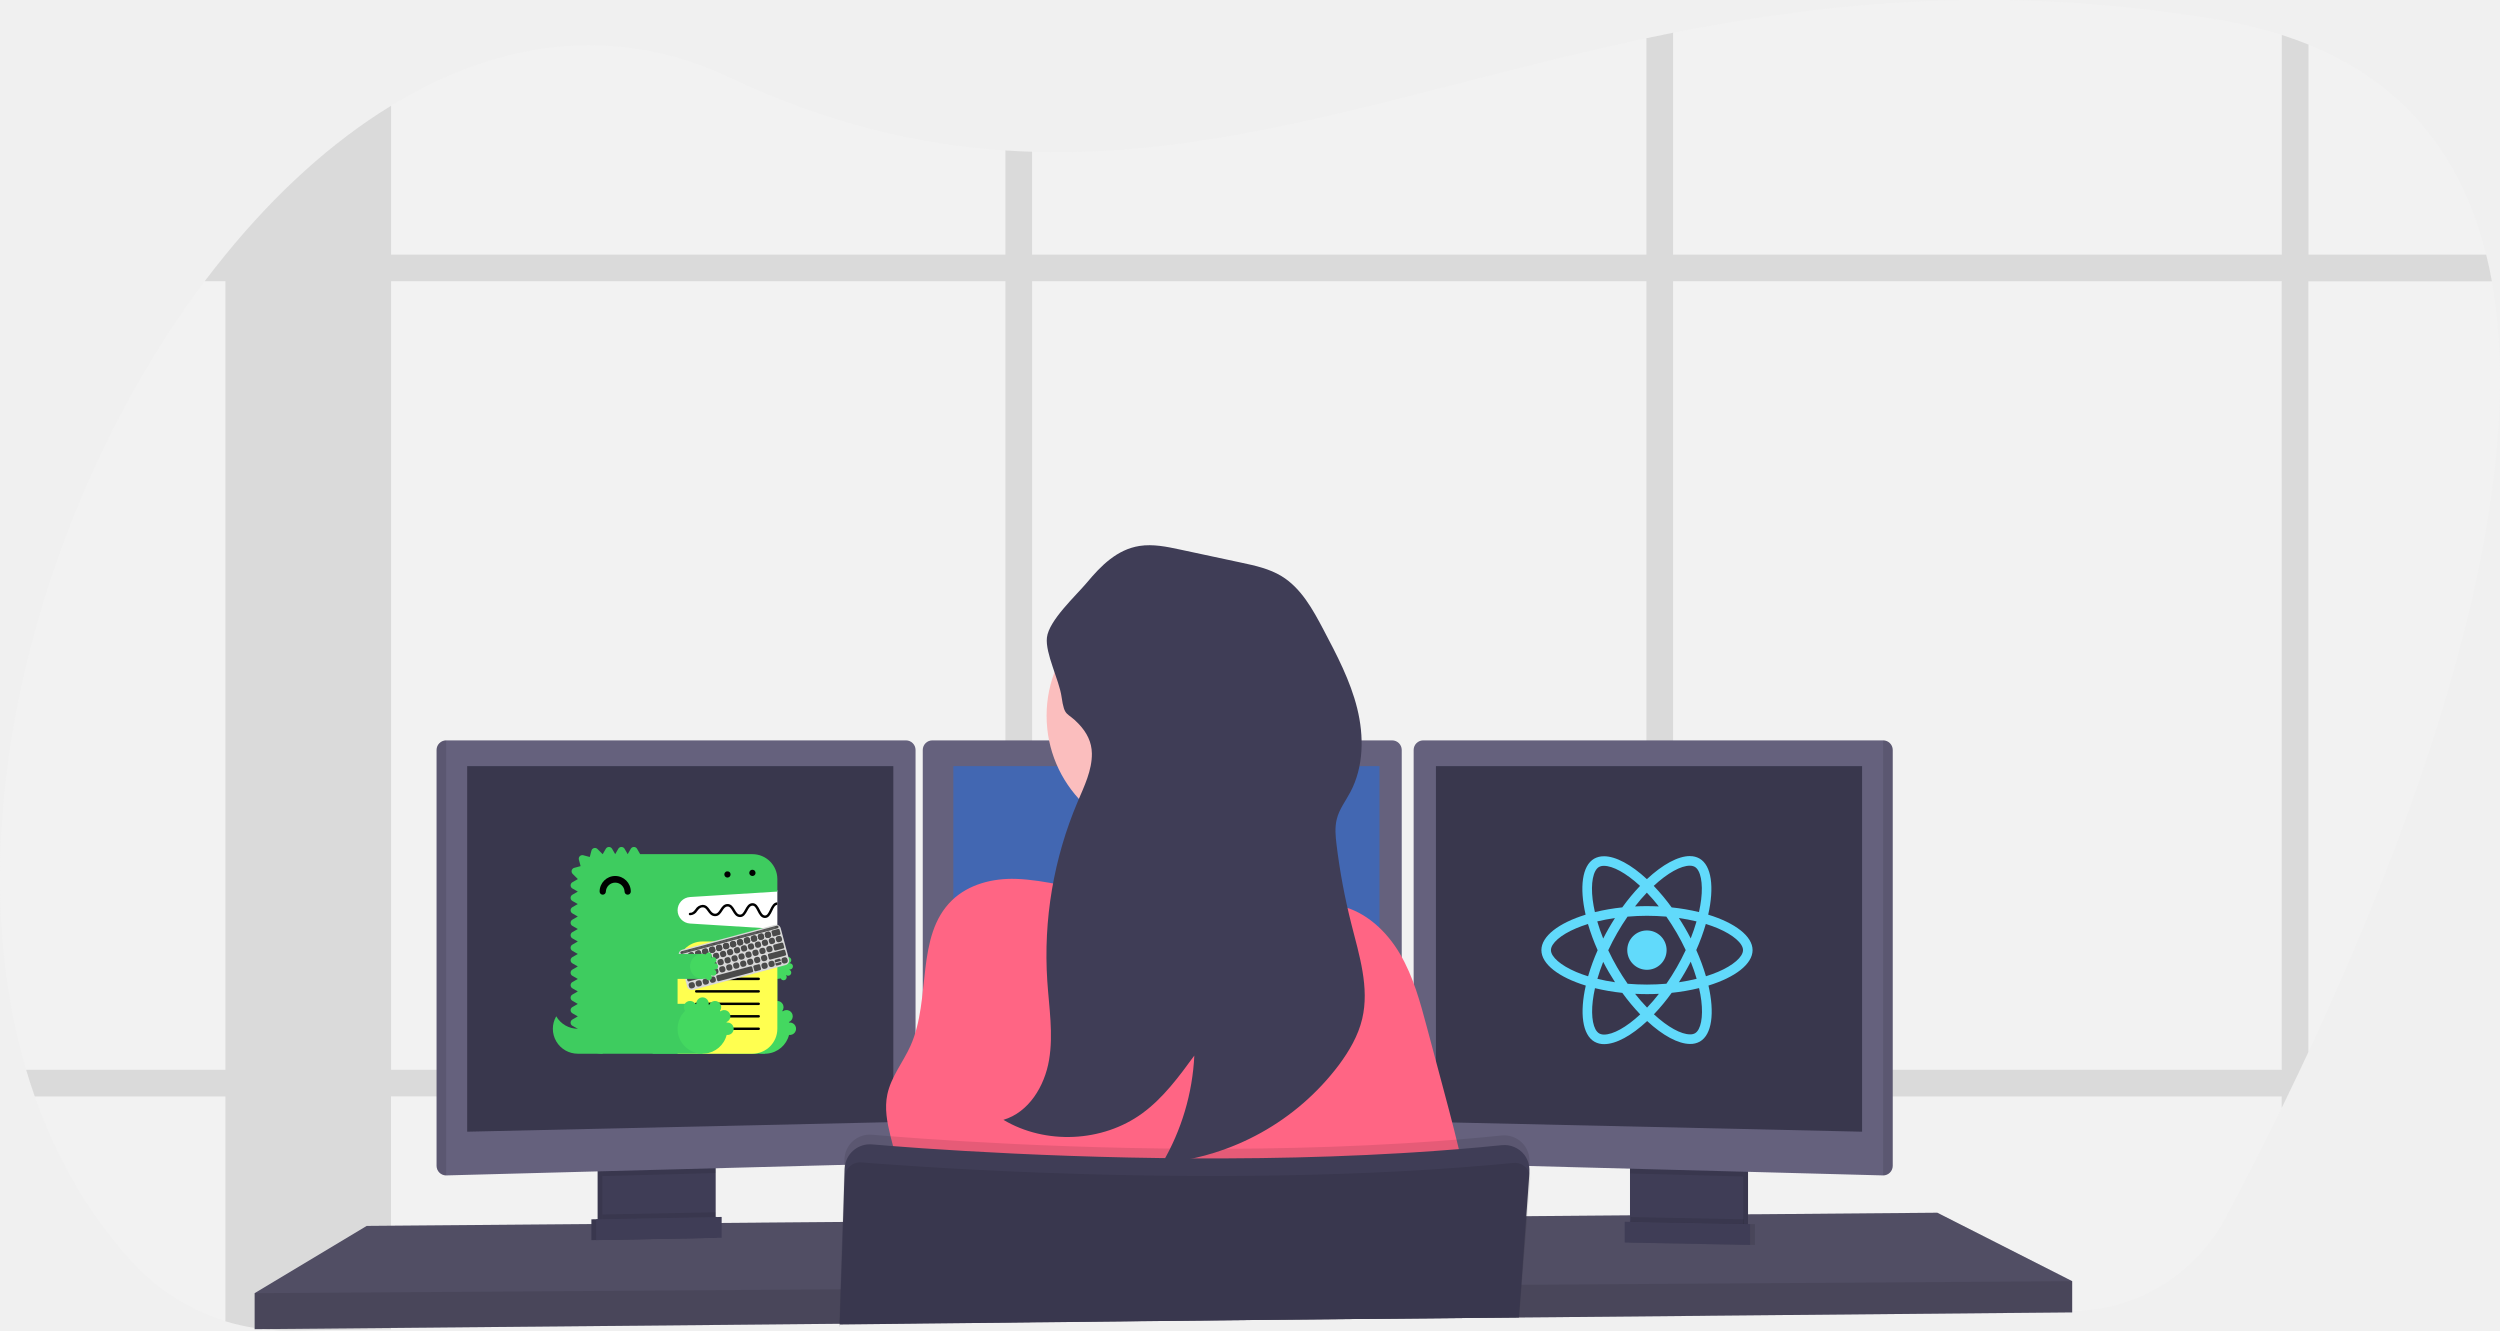
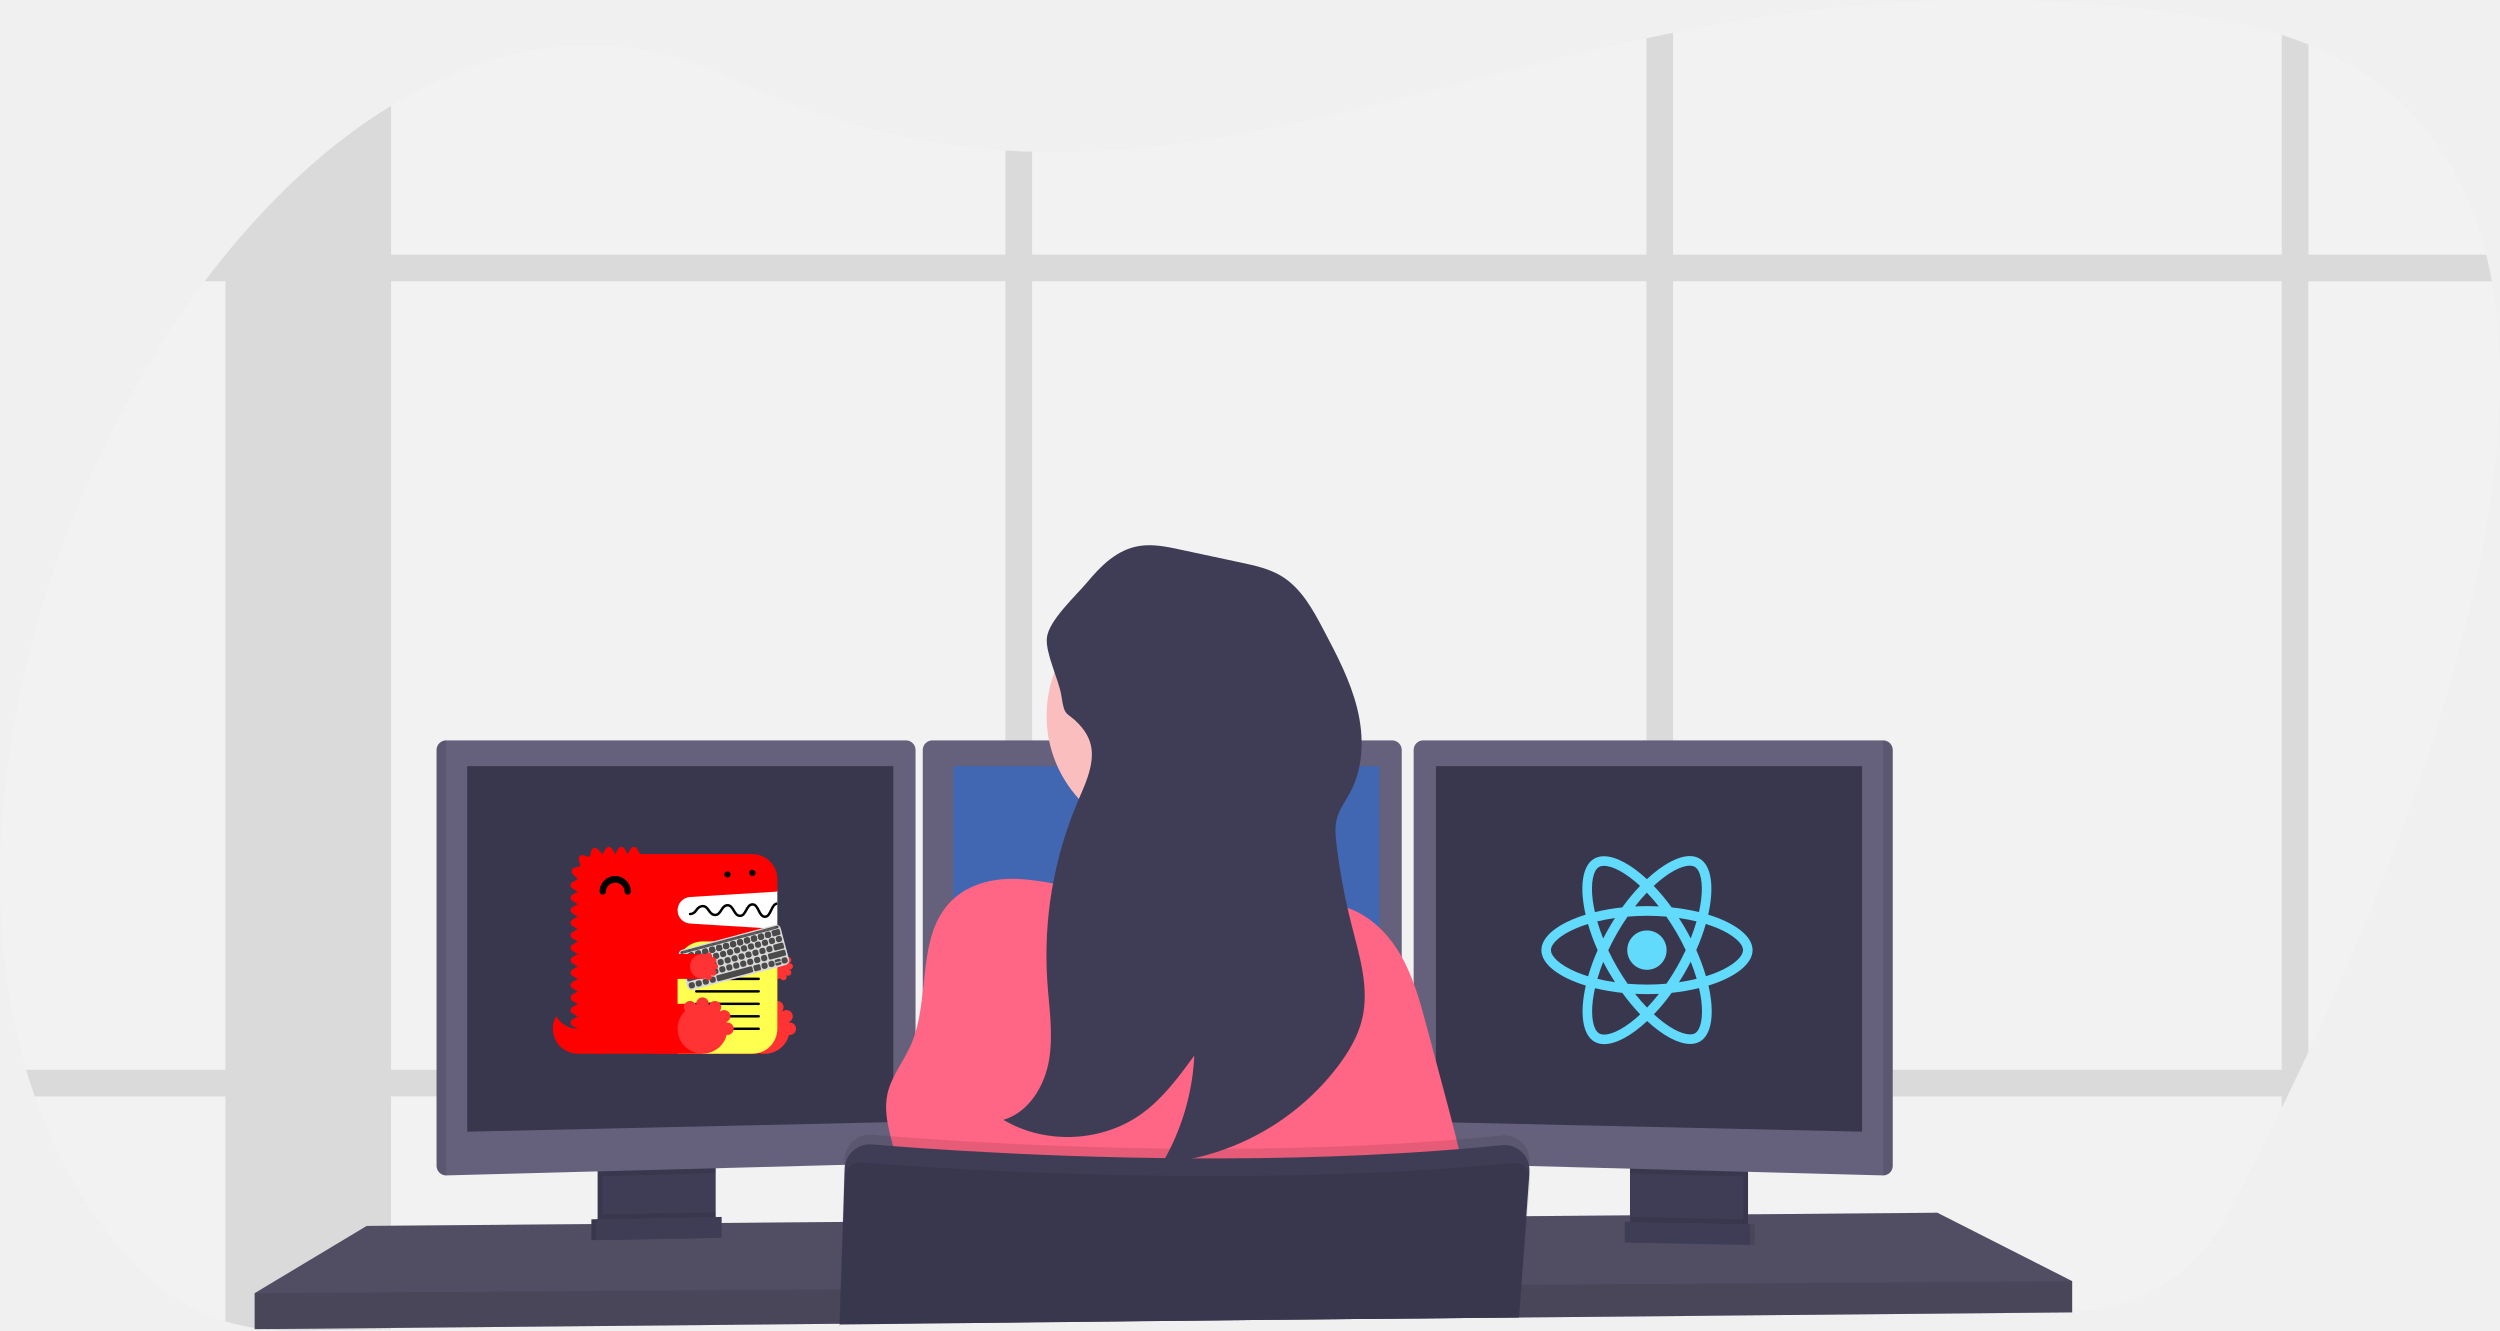
<svg xmlns="http://www.w3.org/2000/svg" width="1041.277" height="554.141" viewBox="0 0 1041.277 554.141">
  <g id="Group_24" data-name="Group 24" transform="translate(-440 -263)">
    <g id="Group_23" data-name="Group 23" transform="translate(439.989 262.965)">
      <path id="Path_299" data-name="Path 299" d="M1040.82,611.12q-1.74,3.75-3.47,7.4-2.7,5.67-5.33,11.12c-.78,1.61-1.56,3.19-2.32,4.77-8.6,17.57-16.63,33.11-23.45,45.89A73.21,73.21,0,0,1,942.44,719l-151.65,1.65h-1.6l-13,.14-11.12.12-34.1.37h-1.38l-17.36.19h-.53l-107,1.16-95.51,1-11.11.12-69,.75H429l-44.75.48h-.48l-141.5,1.53-42.33.46a87.991,87.991,0,0,1-10.79-.54h0c-1.22-.14-2.44-.3-3.65-.49a87.38,87.38,0,0,1-51.29-27.54C116,678.37,102.75,655,93.85,629.64q-1.93-5.49-3.6-11.12C59.44,514.37,97,380,164.6,290.08q4.25-5.64,8.64-11l.07-.08c20.79-25.52,44.1-46.84,68.93-62,44-26.91,92.75-34.49,140.7-11.9,40.57,19.12,78.45,28.11,115.17,30.55,3.71.24,7.42.42,11.11.53,84.23,2.65,163.17-27.7,255.87-47.29,3.69-.78,7.39-1.55,11.12-2.28,66.13-13.16,139.49-20.1,226.73-5.51a189.089,189.089,0,0,1,26.76,6.4q5.77,1.86,11.12,4c41.64,16.94,64.35,48.24,74,87.46q1.37,5.46,2.37,11.11C1134.3,384.41,1084.19,518.23,1040.82,611.12Z" transform="translate(-79.34 -172.91)" fill="#f2f2f2" />
      <path id="Path_300" data-name="Path 300" d="M576.36,618.52a95.21,95.21,0,0,1-1.87,11.12h93.7V618.52Zm-78.25,62.81,11.11-.09V653.77c-3.81-.17-7.52-.34-11.11-.52ZM265.19,618.52v11.12h198.5V618.52ZM1114.87,279h-74V191.51q-5.35-2.17-11.12-4V279H776.21V186.58c-3.73.73-7.43,1.5-11.12,2.28V279H509.22V236.15c-3.69-.11-7.4-.29-11.11-.53V279H242.24V217c-24.83,15.16-48.14,36.48-68.93,62h-.07v.08q-4.4,5.4-8.64,11h8.64V618.52h-83q1.66,5.63,3.6,11.12h79.39v93.62a87,87,0,0,0,12.2,2.79c1.21.19,2.43.35,3.65.49h0a87.991,87.991,0,0,0,10.79.54l42.33-.46v-97H498.11v94.21l11.11-.12V629.64H765.09V721l11.12-.12V629.64H1029.7v4.77c.76-1.58,1.54-3.16,2.32-4.77q2.63-5.45,5.33-11.12,1.73-3.64,3.47-7.4v-321h76.42Q1116.23,284.43,1114.87,279ZM242.24,618.52V290.08H498.11V618.52Zm267,0V290.08H765.09V618.52Zm520.48,0H776.21V290.08H1029.7Z" transform="translate(-79.34 -172.91)" opacity="0.1" />
      <path id="Path_301" data-name="Path 301" d="M863.09,533.65v13l-151.92,1.4-1.62.03-57.74.53-1.38.02-17.55.15h-.52l-106.98.99L349.77,551.4h-.15l-44.65.42-.48.01-198.4,1.82v-15l46.65-28,93.6-.78,2-.01.66-.01,2-.03,44.94-.37,2.01-.01.64-.01,2-.01L315,509.3l.38-.01,35.55-.3h.29l277.4-2.34,6.79-.05h.68l5.18-.05,37.65-.31,2-.03,1.85-.02h.96l11.71-.09,2.32-.03,3.11-.02,9.75-.09,15.47-.13,2-.02,3.48-.02h.65l74.71-.64Z" fill="#65617d" />
      <path id="Path_302" data-name="Path 302" d="M863.09,533.65v13l-151.92,1.4-1.62.03-57.74.53-1.38.02-17.55.15h-.52l-106.98.99L349.77,551.4h-.15l-44.65.42-.48.01-198.4,1.82v-15l46.65-28,93.6-.78,2-.01.66-.01,2-.03,44.94-.37,2.01-.01.64-.01,2-.01L315,509.3l.38-.01,35.55-.3h.29l277.4-2.34,6.79-.05h.68l5.18-.05,37.65-.31,2-.03,1.85-.02h.96l11.71-.09,2.32-.03,3.11-.02,9.75-.09,15.47-.13,2-.02,3.48-.02h.65l74.71-.64Z" opacity="0.2" />
      <path id="Path_303" data-name="Path 303" d="M375.44,656.57v24.49a6.13,6.13,0,0,1-3.5,5.54,6,6,0,0,1-2.5.6l-34.9.74a6,6,0,0,1-2.7-.57,6.12,6.12,0,0,1-3.57-5.57V656.57Z" transform="translate(-79.34 -172.91)" fill="#3f3d56" />
      <path id="Path_304" data-name="Path 304" d="M375.44,656.57v24.49a6.13,6.13,0,0,1-3.5,5.54,6,6,0,0,1-2.5.6l-34.9.74a6,6,0,0,1-2.7-.57,6.12,6.12,0,0,1-3.57-5.57V656.57Z" transform="translate(-79.34 -172.91)" opacity="0.1" />
      <path id="Path_305" data-name="Path 305" d="M377.44,656.57v24.49a6.13,6.13,0,0,1-3.5,5.54,6,6,0,0,1-2.5.6l-34.9.74a6,6,0,0,1-2.7-.57,6.12,6.12,0,0,1-3.57-5.57V656.57Z" transform="translate(-79.34 -172.91)" fill="#3f3d56" />
      <rect id="Rectangle_137" data-name="Rectangle 137" width="47.17" height="31.5" transform="translate(680.92 483.65)" fill="#3f3d56" />
      <rect id="Rectangle_138" data-name="Rectangle 138" width="47.17" height="31.5" transform="translate(680.92 483.65)" opacity="0.1" />
      <rect id="Rectangle_139" data-name="Rectangle 139" width="47.17" height="31.5" transform="translate(678.92 483.65)" fill="#3f3d56" />
      <path id="Path_306" data-name="Path 306" d="M298.09,483.65v4.97l-47.17,1.26v-6.23Z" opacity="0.1" />
      <path id="Path_307" data-name="Path 307" d="M460.69,485.27v168.2a4,4,0,0,1-3.85,3.95l-191.65,5.1h-.05a4,4,0,0,1-3.95-3.95V485.27a4,4,0,0,1,3.95-3.95h191.6a4,4,0,0,1,3.95,3.95Z" transform="translate(-79.34 -172.91)" fill="#65617d" />
      <path id="Path_308" data-name="Path 308" d="M265.19,481.32v181.2h-.05a4,4,0,0,1-3.95-3.95V485.27a4,4,0,0,1,3.95-3.95Z" transform="translate(-79.34 -172.91)" opacity="0.1" />
      <path id="Path_309" data-name="Path 309" d="M194.59,319.15h177.5V467.4l-177.5,4Z" fill="#39374d" />
      <path id="Path_310" data-name="Path 310" d="M726.09,483.65v6.41l-47.17-1.26v-5.15Z" opacity="0.1" />
      <path id="Path_311" data-name="Path 311" d="M867.69,485.27v173.3a4,4,0,0,1-4,3.95h0L672,657.42a4,4,0,0,1-3.85-3.95V485.27a4,4,0,0,1,3.95-3.95H863.7a4,4,0,0,1,3.99,3.95Z" transform="translate(-79.34 -172.91)" fill="#65617d" />
      <path id="Path_312" data-name="Path 312" d="M867.69,485.27v173.3a4,4,0,0,1-4,3.95h0V481.32h0a4,4,0,0,1,4,3.95Z" transform="translate(-79.34 -172.91)" opacity="0.1" />
      <path id="Path_313" data-name="Path 313" d="M775.59,319.15H598.09V467.4l177.5,4Z" fill="#39374d" />
      <path id="Path_314" data-name="Path 314" d="M663.19,485.27v168.2a4,4,0,0,1-3.85,3.95l-191.65,5.1h0a4,4,0,0,1-4-3.95V485.27a4,4,0,0,1,3.95-3.95h191.6A4,4,0,0,1,663.19,485.27Z" transform="translate(-79.34 -172.91)" fill="#65617d" />
      <path id="Path_315" data-name="Path 315" d="M397.09,319.15h177.5V467.4l-177.5,4Z" fill="#4267b2" />
      <path id="Path_316" data-name="Path 316" d="M863.09,533.65v13l-151.92,1.4-1.62.03-57.74.53-1.38.02-17.55.15h-.52l-106.98.99L349.77,551.4h-.15l-44.65.42-.48.01-198.4,1.82v-15l202.51-1.33h.48l40.99-.28h.19l283.08-1.87h.29l.17-.01h.47l4.79-.03h1.46l74.49-.5,4.4-.02.98-.01Z" opacity="0.1" />
      <circle id="Ellipse_111" data-name="Ellipse 111" cx="51.33" cy="51.33" r="51.33" transform="translate(435.93 246.82)" fill="#fbbebe" />
      <path id="Path_317" data-name="Path 317" d="M617.94,550.07s-99.5,12-90,0c3.44-4.34,4.39-17.2,4.2-31.85-.06-4.45-.22-9.06-.45-13.65-1.1-22-3.75-43.5-3.75-43.5s87-41,77-8.5c-4,13.13-2.69,31.57.35,48.88.89,5.05,1.92,10,3,14.7a344.66,344.66,0,0,0,9.65,33.92Z" transform="translate(-79.34 -172.91)" fill="#fbbebe" />
      <path id="Path_318" data-name="Path 318" d="M585.47,546c11.51-2.13,23.7-6,34.53-1.54,2.85,1.17,5.47,2.88,8.39,3.86s6.12,1.22,9.16,1.91c10.68,2.42,19.34,10.55,24.9,20s8.44,20.14,11.26,30.72l6.9,25.83c6,22.45,12,45.09,13.39,68.3a2437.506,2437.506,0,0,1-250.84,1.43c5.44-10.34,11-21.31,10.54-33s-7.19-23.22-4.76-34.74c1.55-7.34,6.57-13.39,9.64-20.22,8.75-19.52,1.94-45.79,17.32-60.65,6.92-6.68,17-9.21,26.63-8.89,12.28.41,24.85,4.24,37,6.11C555.09,547.48,569.79,548.88,585.47,546Z" transform="translate(-79.34 -172.91)" fill="#ff6584" />
      <path id="Path_319" data-name="Path 319" d="M716.37,657.17l-.1,1.43v.1l-.17,2.3-1.33,18.51-1.61,22.3-.46,6.28-1,13.44v.17l-107,1-175.59,1.9v.84h-.14v-1.12l.45-14.36.86-28.06.74-23.79.07-2.37a10.53,10.53,0,0,1,11.42-10.17c4.72.4,10.85.89,18.18,1.41l3,.22c42.33,2.94,120.56,6.74,199.5,2,1.66-.09,3.33-.19,5-.31,12.24-.77,24.47-1.76,36.58-3a10.53,10.53,0,0,1,11.6,11.23Z" transform="translate(-79.34 -172.91)" opacity="0.1" />
      <path id="Path_320" data-name="Path 320" d="M429.08,725.44v-.84l175.62-1.91,107-1h.3v-.17l1-13.44.43-6,1.64-22.61,1.29-17.9v-.44a10.617,10.617,0,0,0-.11-2.47.3.3,0,0,0,0-.1,10.391,10.391,0,0,0-2-4.64,10.54,10.54,0,0,0-9.42-4c-12.11,1.24-24.34,2.23-36.58,3-1.67.12-3.34.22-5,.31-78.94,4.69-157.17.89-199.5-2l-3-.22c-7.33-.52-13.46-1-18.18-1.41a10.54,10.54,0,0,0-11.24,8.53,11,11,0,0,0-.18,1.64l-.68,22.16L429.54,710l-.44,14.36v1.12Z" transform="translate(-79.34 -172.91)" fill="#3f3d56" />
      <path id="Path_321" data-name="Path 321" d="M716.67,664.18l-1.23,15.33-1.83,22.85-.46,5.72-1,12.81-.06.64v.17h0l-.15,1.48.11-1.48h-.29l-107,1-175.65,1.9v-.28l.49-14.36,1-28.06.64-18.65A6.36,6.36,0,0,1,434.3,658a6.25,6.25,0,0,1,3.78-.9c2.1.17,4.68.37,7.69.59,4.89.36,10.92.78,17.94,1.22,13,.82,29.31,1.7,48,2.42,52,2,122.2,2.67,188.88-3.17,3-.26,6.1-.55,9.13-.84a6.26,6.26,0,0,1,3.48.66,5.159,5.159,0,0,1,.86.54,6.14,6.14,0,0,1,2,2.46,3.564,3.564,0,0,1,.25.61A6.279,6.279,0,0,1,716.67,664.18Z" transform="translate(-79.34 -172.91)" opacity="0.1" />
      <path id="Path_322" data-name="Path 322" d="M377.44,677.87v3.19a6.13,6.13,0,0,1-3.5,5.54l-40.1.77a6.12,6.12,0,0,1-3.57-5.57v-3Z" transform="translate(-79.34 -172.91)" opacity="0.1" />
      <path id="Path_323" data-name="Path 323" d="M298.59,515.57l-52.25,1V507.9l52.25-1Z" fill="#3f3d56" />
      <path id="Path_324" data-name="Path 324" d="M298.59,515.57l-52.25,1V507.9l52.25-1Z" opacity="0.1" />
      <path id="Path_325" data-name="Path 325" d="M300.59,515.57l-52.25,1V507.9l52.25-1Z" fill="#3f3d56" />
      <path id="Path_326" data-name="Path 326" d="M758.56,679.87v3.19a6.13,6.13,0,0,0,3.5,5.54l40.1.77a6.12,6.12,0,0,0,3.57-5.57v-3Z" transform="translate(-79.34 -172.91)" opacity="0.1" />
      <path id="Path_327" data-name="Path 327" d="M678.72,517.57l52.25,1V509.9l-52.25-1Z" opacity="0.1" />
      <path id="Path_328" data-name="Path 328" d="M676.72,517.57l52.25,1V509.9l-52.25-1Z" fill="#3f3d56" />
      <path id="Path_329" data-name="Path 329" d="M534.13,486.79c.08,7-3.16,13.6-5.91,20.07a163.491,163.491,0,0,0-12.66,74.71c.73,11,2.58,22,.73,32.9s-8.43,21.77-19,24.9c17.53,10.45,41.26,9.35,57.76-2.66,8.79-6.4,15.34-15.33,21.75-24.11a97.86,97.86,0,0,1-13.31,44.75A103.43,103.43,0,0,0,637,616.53c4.31-5.81,8.06-12.19,9.72-19.23,3.09-13-1.22-26.51-4.51-39.5a266.055,266.055,0,0,1-6.17-33c-.43-3.56-.78-7.22.1-10.7,1-4.07,3.67-7.51,5.64-11.22,5.6-10.54,5.73-23.3,2.86-34.88s-8.49-22.26-14.06-32.81c-4.46-8.46-9.3-17.31-17.46-22.28-5.1-3.1-11-4.39-16.88-5.64l-25.37-5.43c-5.55-1.19-11.26-2.38-16.87-1.51-9.47,1.48-16.14,8.32-22,15.34-4.59,5.46-15.81,15.71-16.6,22.86-.72,6.59,5.1,17.63,6.09,24.58,1.3,9,2.22,6,7.3,11.52C532,478.05,534.07,482,534.13,486.79Z" transform="translate(-79.34 -172.91)" fill="#3f3d56" />
    </g>
    <g id="docusaurus_keytar" transform="translate(670.271 615.768)">
      <path id="Path_40" data-name="Path 40" d="M99,52h43.635V69.662H99Z" transform="translate(-49.132 -33.936)" fill="#fff" fill-rule="evenodd" />
-       <path id="Path_41" data-name="Path 41" d="M13.389,158.195A10.377,10.377,0,0,1,4.4,153a10.377,10.377,0,0,0,8.988,15.584H23.779V158.195Z" transform="translate(-3 -82.47)" fill="#3ecc5f" fill-rule="evenodd" />
-       <path id="Path_42" data-name="Path 42" d="M66.967,38.083l36.373-2.273V30.615A10.389,10.389,0,0,0,92.95,20.226H46.2l-1.3-2.249a1.5,1.5,0,0,0-2.6,0L41,20.226l-1.3-2.249a1.5,1.5,0,0,0-2.6,0l-1.3,2.249-1.3-2.249a1.5,1.5,0,0,0-2.6,0l-1.3,2.249-.034,0-2.152-2.151a1.5,1.5,0,0,0-2.508.672L25.21,21.4l-2.7-.723a1.5,1.5,0,0,0-1.836,1.837l.722,2.7-2.65.71a1.5,1.5,0,0,0-.673,2.509l2.152,2.152c0,.011,0,.022,0,.033l-2.249,1.3a1.5,1.5,0,0,0,0,2.6l2.249,1.3-2.249,1.3a1.5,1.5,0,0,0,0,2.6L20.226,41l-2.249,1.3a1.5,1.5,0,0,0,0,2.6l2.249,1.3-2.249,1.3a1.5,1.5,0,0,0,0,2.6l2.249,1.3-2.249,1.3a1.5,1.5,0,0,0,0,2.6l2.249,1.3-2.249,1.3a1.5,1.5,0,0,0,0,2.6l2.249,1.3-2.249,1.3a1.5,1.5,0,0,0,0,2.6l2.249,1.3-2.249,1.3a1.5,1.5,0,0,0,0,2.6l2.249,1.3-2.249,1.3a1.5,1.5,0,0,0,0,2.6l2.249,1.3-2.249,1.3a1.5,1.5,0,0,0,0,2.6l2.249,1.3-2.249,1.3a1.5,1.5,0,0,0,0,2.6l2.249,1.3-2.249,1.3a1.5,1.5,0,0,0,0,2.6l2.249,1.3A10.389,10.389,0,0,0,30.615,103.34H92.95A10.389,10.389,0,0,0,103.34,92.95V51.393L66.967,49.12a5.53,5.53,0,0,1,0-11.038" transform="translate(-9.836 -17.226)" fill="#3ecc5f" fill-rule="evenodd" />
-       <path id="Path_43" data-name="Path 43" d="M143,163.779h15.584V143H143Z" transform="translate(-70.275 -77.665)" fill="#3ecc5f" fill-rule="evenodd" />
-       <path id="Path_44" data-name="Path 44" d="M173.779,148.389a2.582,2.582,0,0,0-.332.033c-.02-.078-.038-.156-.06-.234a2.594,2.594,0,1,0-2.567-4.455q-.086-.088-.174-.175a2.593,2.593,0,1,0-4.461-2.569c-.077-.022-.154-.04-.231-.06a2.6,2.6,0,1,0-5.128,0c-.077.02-.154.038-.231.06a2.594,2.594,0,1,0-4.461,2.569,10.384,10.384,0,1,0,17.314,9.992,2.592,2.592,0,1,0,.332-5.161" transform="translate(-75.08 -75.262)" fill="#44d860" fill-rule="evenodd" />
-       <path id="Path_45" data-name="Path 45" d="M153,113.389h15.584V103H153Z" transform="translate(-75.08 -58.444)" fill="#3ecc5f" fill-rule="evenodd" />
-       <path id="Path_46" data-name="Path 46" d="M183.389,108.944a1.3,1.3,0,1,0,0-2.6,1.336,1.336,0,0,0-.166.017c-.01-.039-.019-.078-.03-.117a1.3,1.3,0,0,0-.5-2.5,1.285,1.285,0,0,0-.783.269q-.043-.044-.087-.087a1.285,1.285,0,0,0,.263-.776,1.3,1.3,0,0,0-2.493-.509,5.195,5.195,0,1,0,0,10,1.3,1.3,0,0,0,2.493-.509,1.285,1.285,0,0,0-.263-.776q.044-.043.087-.087a1.285,1.285,0,0,0,.783.269,1.3,1.3,0,0,0,.5-2.5c.011-.038.02-.078.03-.117a1.337,1.337,0,0,0,.166.017" transform="translate(-84.691 -57.894)" fill="#44d860" fill-rule="evenodd" />
+       <path id="Path_41" data-name="Path 41" d="M13.389,158.195A10.377,10.377,0,0,1,4.4,153a10.377,10.377,0,0,0,8.988,15.584H23.779V158.195Z" transform="translate(-3 -82.47)" fill="#FF0000" fill-rule="evenodd" />
+       <path id="Path_42" data-name="Path 42" d="M66.967,38.083l36.373-2.273V30.615A10.389,10.389,0,0,0,92.95,20.226H46.2l-1.3-2.249a1.5,1.5,0,0,0-2.6,0L41,20.226l-1.3-2.249a1.5,1.5,0,0,0-2.6,0l-1.3,2.249-1.3-2.249a1.5,1.5,0,0,0-2.6,0l-1.3,2.249-.034,0-2.152-2.151a1.5,1.5,0,0,0-2.508.672L25.21,21.4l-2.7-.723a1.5,1.5,0,0,0-1.836,1.837l.722,2.7-2.65.71a1.5,1.5,0,0,0-.673,2.509l2.152,2.152c0,.011,0,.022,0,.033l-2.249,1.3a1.5,1.5,0,0,0,0,2.6l2.249,1.3-2.249,1.3a1.5,1.5,0,0,0,0,2.6L20.226,41l-2.249,1.3a1.5,1.5,0,0,0,0,2.6l2.249,1.3-2.249,1.3a1.5,1.5,0,0,0,0,2.6l2.249,1.3-2.249,1.3a1.5,1.5,0,0,0,0,2.6l2.249,1.3-2.249,1.3a1.5,1.5,0,0,0,0,2.6l2.249,1.3-2.249,1.3a1.5,1.5,0,0,0,0,2.6l2.249,1.3-2.249,1.3a1.5,1.5,0,0,0,0,2.6l2.249,1.3-2.249,1.3a1.5,1.5,0,0,0,0,2.6l2.249,1.3-2.249,1.3a1.5,1.5,0,0,0,0,2.6l2.249,1.3-2.249,1.3a1.5,1.5,0,0,0,0,2.6l2.249,1.3-2.249,1.3a1.5,1.5,0,0,0,0,2.6l2.249,1.3A10.389,10.389,0,0,0,30.615,103.34H92.95A10.389,10.389,0,0,0,103.34,92.95V51.393L66.967,49.12a5.53,5.53,0,0,1,0-11.038" transform="translate(-9.836 -17.226)" fill="#FF0000" fill-rule="evenodd" />
+       <path id="Path_43" data-name="Path 43" d="M143,163.779h15.584V143H143Z" transform="translate(-70.275 -77.665)" fill="#FF0000" fill-rule="evenodd" />
+       <path id="Path_44" data-name="Path 44" d="M173.779,148.389a2.582,2.582,0,0,0-.332.033c-.02-.078-.038-.156-.06-.234a2.594,2.594,0,1,0-2.567-4.455q-.086-.088-.174-.175a2.593,2.593,0,1,0-4.461-2.569c-.077-.022-.154-.04-.231-.06a2.6,2.6,0,1,0-5.128,0c-.077.02-.154.038-.231.06a2.594,2.594,0,1,0-4.461,2.569,10.384,10.384,0,1,0,17.314,9.992,2.592,2.592,0,1,0,.332-5.161" transform="translate(-75.08 -75.262)" fill="#FF3333" fill-rule="evenodd" />
+       <path id="Path_45" data-name="Path 45" d="M153,113.389h15.584V103H153Z" transform="translate(-75.08 -58.444)" fill="#FF0000" fill-rule="evenodd" />
+       <path id="Path_46" data-name="Path 46" d="M183.389,108.944a1.3,1.3,0,1,0,0-2.6,1.336,1.336,0,0,0-.166.017c-.01-.039-.019-.078-.03-.117a1.3,1.3,0,0,0-.5-2.5,1.285,1.285,0,0,0-.783.269q-.043-.044-.087-.087a1.285,1.285,0,0,0,.263-.776,1.3,1.3,0,0,0-2.493-.509,5.195,5.195,0,1,0,0,10,1.3,1.3,0,0,0,2.493-.509,1.285,1.285,0,0,0-.263-.776q.044-.043.087-.087a1.285,1.285,0,0,0,.783.269,1.3,1.3,0,0,0,.5-2.5c.011-.038.02-.078.03-.117a1.337,1.337,0,0,0,.166.017" transform="translate(-84.691 -57.894)" fill="#FF3333" fill-rule="evenodd" />
      <path id="Path_47" data-name="Path 47" d="M52.188,48.292a1.3,1.3,0,0,1-1.3-1.3,3.9,3.9,0,0,0-7.792,0,1.3,1.3,0,1,1-2.6,0,6.493,6.493,0,0,1,12.987,0,1.3,1.3,0,0,1-1.3,1.3" transform="translate(-21.02 -28.41)" fill-rule="evenodd" />
      <path id="Path_48" data-name="Path 48" d="M103,139.752h31.168a10.389,10.389,0,0,0,10.389-10.389V93H113.389A10.389,10.389,0,0,0,103,103.389Z" transform="translate(-51.054 -53.638)" fill="#ffff50" fill-rule="evenodd" />
      <path id="Path_49" data-name="Path 49" d="M141.1,94.017H115.106a.519.519,0,1,1,0-1.039H141.1a.519.519,0,0,1,0,1.039m0,10.389H115.106a.519.519,0,1,1,0-1.039H141.1a.519.519,0,0,1,0,1.039m0,10.389H115.106a.519.519,0,1,1,0-1.039H141.1a.519.519,0,0,1,0,1.039m0-25.877H115.106a.519.519,0,1,1,0-1.039H141.1a.519.519,0,0,1,0,1.039m0,10.293H115.106a.519.519,0,1,1,0-1.039H141.1a.519.519,0,0,1,0,1.039m0,10.389H115.106a.519.519,0,1,1,0-1.039H141.1a.519.519,0,0,1,0,1.039m7.782-47.993c-.006,0-.011,0-.018,0-1.605.055-2.365,1.66-3.035,3.077-.7,1.48-1.24,2.443-2.126,2.414-.981-.035-1.542-1.144-2.137-2.317-.683-1.347-1.462-2.876-3.1-2.819-1.582.054-2.344,1.451-3.017,2.684-.715,1.313-1.2,2.112-2.141,2.075-1-.036-1.533-.938-2.149-1.981-.686-1.162-1.479-2.467-3.084-2.423-1.555.053-2.319,1.239-2.994,2.286-.713,1.106-1.213,1.781-2.164,1.741-1.025-.036-1.554-.784-2.167-1.65-.688-.973-1.463-2.074-3.062-2.021a3.815,3.815,0,0,0-2.959,1.879c-.64.812-1.14,1.456-2.2,1.415a.52.52,0,0,0-.037,1.039,3.588,3.588,0,0,0,3.05-1.811c.611-.777,1.139-1.448,2.178-1.483,1-.043,1.47.579,2.179,1.582.674.953,1.438,2.033,2.977,2.089,1.612.054,2.387-1.151,3.074-2.217.614-.953,1.144-1.775,2.156-1.81.931-.035,1.438.7,2.153,1.912.674,1.141,1.437,2.434,3.006,2.491,1.623.056,2.407-1.361,3.09-2.616.592-1.085,1.15-2.109,2.14-2.143.931-.022,1.417.829,2.135,2.249.671,1.326,1.432,2.828,3.026,2.886l.088,0c1.592,0,2.347-1.6,3.015-3.01.592-1.252,1.152-2.431,2.113-2.479Z" transform="translate(-55.378 -38.552)" fill-rule="evenodd" />
-       <path id="Path_50" data-name="Path 50" d="M83,163.779h20.779V143H83Z" transform="translate(-41.443 -77.665)" fill="#3ecc5f" fill-rule="evenodd" />
+       <path id="Path_50" data-name="Path 50" d="M83,163.779h20.779V143H83Z" transform="translate(-41.443 -77.665)" fill="#FF0000" fill-rule="evenodd" />
      <g id="Group_8" data-name="Group 8" transform="matrix(0.966, -0.259, 0.259, 0.966, 51.971, 43.3)">
        <rect id="Rectangle_3" data-name="Rectangle 3" width="43.906" height="17.333" rx="2" transform="translate(0 0)" fill="#d8d8d8" />
        <g id="Group_2" data-name="Group 2" transform="translate(0.728 10.948)">
          <rect id="Rectangle_4" data-name="Rectangle 4" width="2.537" height="2.537" rx="1" transform="translate(7.985 0)" fill="#4a4a4a" />
          <rect id="Rectangle_5" data-name="Rectangle 5" width="2.537" height="2.537" rx="1" transform="translate(10.991 0)" fill="#4a4a4a" />
          <rect id="Rectangle_6" data-name="Rectangle 6" width="2.537" height="2.537" rx="1" transform="translate(13.997 0)" fill="#4a4a4a" />
          <rect id="Rectangle_7" data-name="Rectangle 7" width="2.537" height="2.537" rx="1" transform="translate(17.003 0)" fill="#4a4a4a" />
          <rect id="Rectangle_8" data-name="Rectangle 8" width="2.537" height="2.537" rx="1" transform="translate(20.009 0)" fill="#4a4a4a" />
          <rect id="Rectangle_9" data-name="Rectangle 9" width="2.537" height="2.537" rx="1" transform="translate(23.015 0)" fill="#4a4a4a" />
          <rect id="Rectangle_10" data-name="Rectangle 10" width="2.537" height="2.537" rx="1" transform="translate(26.021 0)" fill="#4a4a4a" />
          <rect id="Rectangle_11" data-name="Rectangle 11" width="2.537" height="2.537" rx="1" transform="translate(29.028 0)" fill="#4a4a4a" />
          <rect id="Rectangle_12" data-name="Rectangle 12" width="2.537" height="2.537" rx="1" transform="translate(32.034 0)" fill="#4a4a4a" />
          <path id="Path_51" data-name="Path 51" d="M.519,0H6.9A.519.519,0,0,1,7.421.52v1.5a.519.519,0,0,1-.519.519H.519A.519.519,0,0,1,0,2.017V.519A.519.519,0,0,1,.519,0ZM35.653,0h6.383a.519.519,0,0,1,.519.519v1.5a.519.519,0,0,1-.519.519H35.652a.519.519,0,0,1-.519-.519V.519A.519.519,0,0,1,35.652,0Z" transform="translate(0 0)" fill="#4a4a4a" fill-rule="evenodd" />
        </g>
        <g id="Group_3" data-name="Group 3" transform="translate(0.728 4.878)">
          <path id="Path_52" data-name="Path 52" d="M.519,0H2.956a.519.519,0,0,1,.519.519v1.5a.519.519,0,0,1-.519.519H.519A.519.519,0,0,1,0,2.017V.519A.519.519,0,0,1,.519,0Z" transform="translate(0 0)" fill="#4a4a4a" fill-rule="evenodd" />
          <rect id="Rectangle_13" data-name="Rectangle 13" width="2.537" height="2.537" rx="1" transform="translate(3.945 0)" fill="#4a4a4a" />
          <rect id="Rectangle_14" data-name="Rectangle 14" width="2.537" height="2.537" rx="1" transform="translate(6.951 0)" fill="#4a4a4a" />
          <rect id="Rectangle_15" data-name="Rectangle 15" width="2.537" height="2.537" rx="1" transform="translate(9.958 0)" fill="#4a4a4a" />
          <rect id="Rectangle_16" data-name="Rectangle 16" width="2.537" height="2.537" rx="1" transform="translate(12.964 0)" fill="#4a4a4a" />
          <rect id="Rectangle_17" data-name="Rectangle 17" width="2.537" height="2.537" rx="1" transform="translate(15.97 0)" fill="#4a4a4a" />
          <rect id="Rectangle_18" data-name="Rectangle 18" width="2.537" height="2.537" rx="1" transform="translate(18.976 0)" fill="#4a4a4a" />
          <rect id="Rectangle_19" data-name="Rectangle 19" width="2.537" height="2.537" rx="1" transform="translate(21.982 0)" fill="#4a4a4a" />
          <rect id="Rectangle_20" data-name="Rectangle 20" width="2.537" height="2.537" rx="1" transform="translate(24.988 0)" fill="#4a4a4a" />
          <rect id="Rectangle_21" data-name="Rectangle 21" width="2.537" height="2.537" rx="1" transform="translate(27.994 0)" fill="#4a4a4a" />
          <rect id="Rectangle_22" data-name="Rectangle 22" width="2.537" height="2.537" rx="1" transform="translate(31 0)" fill="#4a4a4a" />
          <rect id="Rectangle_23" data-name="Rectangle 23" width="2.537" height="2.537" rx="1" transform="translate(34.006 0)" fill="#4a4a4a" />
          <rect id="Rectangle_24" data-name="Rectangle 24" width="2.537" height="2.537" rx="1" transform="translate(37.012 0)" fill="#4a4a4a" />
          <rect id="Rectangle_25" data-name="Rectangle 25" width="2.537" height="2.537" rx="1" transform="translate(40.018 0)" fill="#4a4a4a" />
        </g>
        <g id="Group_4" data-name="Group 4" transform="translate(43.283 4.538) rotate(180)">
          <path id="Path_53" data-name="Path 53" d="M.519,0H2.956a.519.519,0,0,1,.519.519v1.5a.519.519,0,0,1-.519.519H.519A.519.519,0,0,1,0,2.017V.519A.519.519,0,0,1,.519,0Z" transform="translate(0 0)" fill="#4a4a4a" fill-rule="evenodd" />
          <rect id="Rectangle_26" data-name="Rectangle 26" width="2.537" height="2.537" rx="1" transform="translate(3.945 0)" fill="#4a4a4a" />
          <rect id="Rectangle_27" data-name="Rectangle 27" width="2.537" height="2.537" rx="1" transform="translate(6.951 0)" fill="#4a4a4a" />
          <rect id="Rectangle_28" data-name="Rectangle 28" width="2.537" height="2.537" rx="1" transform="translate(9.958 0)" fill="#4a4a4a" />
          <rect id="Rectangle_29" data-name="Rectangle 29" width="2.537" height="2.537" rx="1" transform="translate(12.964 0)" fill="#4a4a4a" />
          <rect id="Rectangle_30" data-name="Rectangle 30" width="2.537" height="2.537" rx="1" transform="translate(15.97 0)" fill="#4a4a4a" />
          <rect id="Rectangle_31" data-name="Rectangle 31" width="2.537" height="2.537" rx="1" transform="translate(18.976 0)" fill="#4a4a4a" />
          <rect id="Rectangle_32" data-name="Rectangle 32" width="2.537" height="2.537" rx="1" transform="translate(21.982 0)" fill="#4a4a4a" />
          <rect id="Rectangle_33" data-name="Rectangle 33" width="2.537" height="2.537" rx="1" transform="translate(24.988 0)" fill="#4a4a4a" />
          <rect id="Rectangle_34" data-name="Rectangle 34" width="2.537" height="2.537" rx="1" transform="translate(27.994 0)" fill="#4a4a4a" />
          <rect id="Rectangle_35" data-name="Rectangle 35" width="2.537" height="2.537" rx="1" transform="translate(31.001 0)" fill="#4a4a4a" />
          <rect id="Rectangle_36" data-name="Rectangle 36" width="2.537" height="2.537" rx="1" transform="translate(34.007 0)" fill="#4a4a4a" />
          <rect id="Rectangle_37" data-name="Rectangle 37" width="2.537" height="2.537" rx="1" transform="translate(37.013 0)" fill="#4a4a4a" />
          <rect id="Rectangle_38" data-name="Rectangle 38" width="2.537" height="2.537" rx="1" transform="translate(40.018 0)" fill="#4a4a4a" />
          <rect id="Rectangle_39" data-name="Rectangle 39" width="2.537" height="2.537" rx="1" transform="translate(3.945 0)" fill="#4a4a4a" />
          <rect id="Rectangle_40" data-name="Rectangle 40" width="2.537" height="2.537" rx="1" transform="translate(6.951 0)" fill="#4a4a4a" />
          <rect id="Rectangle_41" data-name="Rectangle 41" width="2.537" height="2.537" rx="1" transform="translate(9.958 0)" fill="#4a4a4a" />
          <rect id="Rectangle_42" data-name="Rectangle 42" width="2.537" height="2.537" rx="1" transform="translate(12.964 0)" fill="#4a4a4a" />
          <rect id="Rectangle_43" data-name="Rectangle 43" width="2.537" height="2.537" rx="1" transform="translate(15.97 0)" fill="#4a4a4a" />
          <rect id="Rectangle_44" data-name="Rectangle 44" width="2.537" height="2.537" rx="1" transform="translate(18.976 0)" fill="#4a4a4a" />
          <rect id="Rectangle_45" data-name="Rectangle 45" width="2.537" height="2.537" rx="1" transform="translate(21.982 0)" fill="#4a4a4a" />
          <rect id="Rectangle_46" data-name="Rectangle 46" width="2.537" height="2.537" rx="1" transform="translate(24.988 0)" fill="#4a4a4a" />
          <rect id="Rectangle_47" data-name="Rectangle 47" width="2.537" height="2.537" rx="1" transform="translate(27.994 0)" fill="#4a4a4a" />
          <rect id="Rectangle_48" data-name="Rectangle 48" width="2.537" height="2.537" rx="1" transform="translate(31.001 0)" fill="#4a4a4a" />
          <rect id="Rectangle_49" data-name="Rectangle 49" width="2.537" height="2.537" rx="1" transform="translate(34.007 0)" fill="#4a4a4a" />
          <rect id="Rectangle_50" data-name="Rectangle 50" width="2.537" height="2.537" rx="1" transform="translate(37.013 0)" fill="#4a4a4a" />
          <rect id="Rectangle_51" data-name="Rectangle 51" width="2.537" height="2.537" rx="1" transform="translate(40.018 0)" fill="#4a4a4a" />
        </g>
        <g id="Group_6" data-name="Group 6" transform="translate(0.728 7.883)">
          <path id="Path_54" data-name="Path 54" d="M.519,0h3.47a.519.519,0,0,1,.519.519v1.5a.519.519,0,0,1-.519.519H.519A.519.519,0,0,1,0,2.017V.52A.519.519,0,0,1,.519,0Z" transform="translate(0 0)" fill="#4a4a4a" fill-rule="evenodd" />
          <g id="Group_5" data-name="Group 5" transform="translate(5.073 0)">
            <rect id="Rectangle_52" data-name="Rectangle 52" width="2.537" height="2.537" rx="1" transform="translate(0 0)" fill="#4a4a4a" />
            <rect id="Rectangle_53" data-name="Rectangle 53" width="2.537" height="2.537" rx="1" transform="translate(3.006 0)" fill="#4a4a4a" />
            <rect id="Rectangle_54" data-name="Rectangle 54" width="2.537" height="2.537" rx="1" transform="translate(6.012 0)" fill="#4a4a4a" />
            <rect id="Rectangle_55" data-name="Rectangle 55" width="2.537" height="2.537" rx="1" transform="translate(9.018 0)" fill="#4a4a4a" />
            <rect id="Rectangle_56" data-name="Rectangle 56" width="2.537" height="2.537" rx="1" transform="translate(12.025 0)" fill="#4a4a4a" />
            <rect id="Rectangle_57" data-name="Rectangle 57" width="2.537" height="2.537" rx="1" transform="translate(15.031 0)" fill="#4a4a4a" />
            <rect id="Rectangle_58" data-name="Rectangle 58" width="2.537" height="2.537" rx="1" transform="translate(18.037 0)" fill="#4a4a4a" />
            <rect id="Rectangle_59" data-name="Rectangle 59" width="2.537" height="2.537" rx="1" transform="translate(21.042 0)" fill="#4a4a4a" />
            <rect id="Rectangle_60" data-name="Rectangle 60" width="2.537" height="2.537" rx="1" transform="translate(24.049 0)" fill="#4a4a4a" />
            <rect id="Rectangle_61" data-name="Rectangle 61" width="2.537" height="2.537" rx="1" transform="translate(27.055 0)" fill="#4a4a4a" />
            <rect id="Rectangle_62" data-name="Rectangle 62" width="2.537" height="2.537" rx="1" transform="translate(30.061 0)" fill="#4a4a4a" />
          </g>
          <path id="Path_55" data-name="Path 55" d="M.52,0H3.8a.519.519,0,0,1,.519.519v1.5a.519.519,0,0,1-.519.519H.519A.519.519,0,0,1,0,2.017V.52A.519.519,0,0,1,.519,0Z" transform="translate(38.234 0)" fill="#4a4a4a" fill-rule="evenodd" />
        </g>
        <g id="Group_7" data-name="Group 7" transform="translate(0.728 14.084)">
          <rect id="Rectangle_63" data-name="Rectangle 63" width="2.537" height="2.537" rx="1" transform="translate(0 0)" fill="#4a4a4a" />
          <rect id="Rectangle_64" data-name="Rectangle 64" width="2.537" height="2.537" rx="1" transform="translate(3.006 0)" fill="#4a4a4a" />
          <rect id="Rectangle_65" data-name="Rectangle 65" width="2.537" height="2.537" rx="1" transform="translate(6.012 0)" fill="#4a4a4a" />
          <rect id="Rectangle_66" data-name="Rectangle 66" width="2.537" height="2.537" rx="1" transform="translate(9.018 0)" fill="#4a4a4a" />
          <path id="Path_56" data-name="Path 56" d="M.519,0H14.981A.519.519,0,0,1,15.5.519v1.5a.519.519,0,0,1-.519.519H.519A.519.519,0,0,1,0,2.018V.519A.519.519,0,0,1,.519,0Zm15.97,0h1.874a.519.519,0,0,1,.519.519v1.5a.519.519,0,0,1-.519.519H16.489a.519.519,0,0,1-.519-.519V.519A.519.519,0,0,1,16.489,0Z" transform="translate(12.024 0)" fill="#4a4a4a" fill-rule="evenodd" />
          <rect id="Rectangle_67" data-name="Rectangle 67" width="2.537" height="2.537" rx="1" transform="translate(31.376 0)" fill="#4a4a4a" />
          <rect id="Rectangle_68" data-name="Rectangle 68" width="2.537" height="2.537" rx="1" transform="translate(34.382 0)" fill="#4a4a4a" />
          <rect id="Rectangle_69" data-name="Rectangle 69" width="2.537" height="2.537" rx="1" transform="translate(40.018 0)" fill="#4a4a4a" />
          <path id="Path_57" data-name="Path 57" d="M2.537,0V.561a.519.519,0,0,1-.519.519H.519A.519.519,0,0,1,0,.561V0Z" transform="translate(39.736 1.08) rotate(180)" fill="#4a4a4a" />
          <path id="Path_58" data-name="Path 58" d="M2.537,0V.561a.519.519,0,0,1-.519.519H.519A.519.519,0,0,1,0,.561V0Z" transform="translate(37.2 1.456)" fill="#4a4a4a" />
        </g>
        <rect id="Rectangle_70" data-name="Rectangle 70" width="42.273" height="1.127" rx="0.564" transform="translate(0.915 0.556)" fill="#4a4a4a" />
        <rect id="Rectangle_71" data-name="Rectangle 71" width="2.37" height="0.752" rx="0.376" transform="translate(1.949 0.744)" fill="#d8d8d8" opacity="0.136" />
        <rect id="Rectangle_72" data-name="Rectangle 72" width="2.37" height="0.752" rx="0.376" transform="translate(5.193 0.744)" fill="#d8d8d8" opacity="0.136" />
        <rect id="Rectangle_73" data-name="Rectangle 73" width="2.37" height="0.752" rx="0.376" transform="translate(7.688 0.744)" fill="#d8d8d8" opacity="0.136" />
        <rect id="Rectangle_74" data-name="Rectangle 74" width="2.37" height="0.752" rx="0.376" transform="translate(10.183 0.744)" fill="#d8d8d8" opacity="0.136" />
        <rect id="Rectangle_75" data-name="Rectangle 75" width="2.37" height="0.752" rx="0.376" transform="translate(12.679 0.744)" fill="#d8d8d8" opacity="0.136" />
        <rect id="Rectangle_76" data-name="Rectangle 76" width="2.37" height="0.752" rx="0.376" transform="translate(15.797 0.744)" fill="#d8d8d8" opacity="0.136" />
        <rect id="Rectangle_77" data-name="Rectangle 77" width="2.37" height="0.752" rx="0.376" transform="translate(18.292 0.744)" fill="#d8d8d8" opacity="0.136" />
        <rect id="Rectangle_78" data-name="Rectangle 78" width="2.37" height="0.752" rx="0.376" transform="translate(20.788 0.744)" fill="#d8d8d8" opacity="0.136" />
        <rect id="Rectangle_79" data-name="Rectangle 79" width="2.37" height="0.752" rx="0.376" transform="translate(23.283 0.744)" fill="#d8d8d8" opacity="0.136" />
        <rect id="Rectangle_80" data-name="Rectangle 80" width="2.37" height="0.752" rx="0.376" transform="translate(26.402 0.744)" fill="#d8d8d8" opacity="0.136" />
        <rect id="Rectangle_81" data-name="Rectangle 81" width="2.37" height="0.752" rx="0.376" transform="translate(28.897 0.744)" fill="#d8d8d8" opacity="0.136" />
        <rect id="Rectangle_82" data-name="Rectangle 82" width="2.37" height="0.752" rx="0.376" transform="translate(31.393 0.744)" fill="#d8d8d8" opacity="0.136" />
        <rect id="Rectangle_83" data-name="Rectangle 83" width="2.37" height="0.752" rx="0.376" transform="translate(34.512 0.744)" fill="#d8d8d8" opacity="0.136" />
        <rect id="Rectangle_84" data-name="Rectangle 84" width="2.37" height="0.752" rx="0.376" transform="translate(37.007 0.744)" fill="#d8d8d8" opacity="0.136" />
        <rect id="Rectangle_85" data-name="Rectangle 85" width="2.37" height="0.752" rx="0.376" transform="translate(39.502 0.744)" fill="#d8d8d8" opacity="0.136" />
      </g>
-       <path id="Path_59" data-name="Path 59" d="M123.779,148.389a2.583,2.583,0,0,0-.332.033c-.02-.078-.038-.156-.06-.234a2.594,2.594,0,1,0-2.567-4.455q-.086-.088-.174-.175a2.593,2.593,0,1,0-4.461-2.569c-.077-.022-.154-.04-.231-.06a2.6,2.6,0,1,0-5.128,0c-.077.02-.154.038-.231.06a2.594,2.594,0,1,0-4.461,2.569,10.384,10.384,0,1,0,17.314,9.992,2.592,2.592,0,1,0,.332-5.161" transform="translate(-51.054 -75.262)" fill="#44d860" fill-rule="evenodd" />
-       <path id="Path_60" data-name="Path 60" d="M83,113.389h20.779V103H83Z" transform="translate(-41.443 -58.444)" fill="#3ecc5f" fill-rule="evenodd" />
-       <path id="Path_61" data-name="Path 61" d="M123.389,108.944a1.3,1.3,0,1,0,0-2.6,1.338,1.338,0,0,0-.166.017c-.01-.039-.019-.078-.03-.117a1.3,1.3,0,0,0-.5-2.5,1.285,1.285,0,0,0-.783.269q-.043-.044-.087-.087a1.285,1.285,0,0,0,.263-.776,1.3,1.3,0,0,0-2.493-.509,5.195,5.195,0,1,0,0,10,1.3,1.3,0,0,0,2.493-.509,1.285,1.285,0,0,0-.263-.776q.044-.043.087-.087a1.285,1.285,0,0,0,.783.269,1.3,1.3,0,0,0,.5-2.5c.011-.038.02-.078.03-.117a1.335,1.335,0,0,0,.166.017" transform="translate(-55.859 -57.894)" fill="#44d860" fill-rule="evenodd" />
+       <path id="Path_59" data-name="Path 59" d="M123.779,148.389a2.583,2.583,0,0,0-.332.033c-.02-.078-.038-.156-.06-.234a2.594,2.594,0,1,0-2.567-4.455q-.086-.088-.174-.175a2.593,2.593,0,1,0-4.461-2.569c-.077-.022-.154-.04-.231-.06a2.6,2.6,0,1,0-5.128,0c-.077.02-.154.038-.231.06a2.594,2.594,0,1,0-4.461,2.569,10.384,10.384,0,1,0,17.314,9.992,2.592,2.592,0,1,0,.332-5.161" transform="translate(-51.054 -75.262)" fill="#FF3333" fill-rule="evenodd" />
+       <path id="Path_60" data-name="Path 60" d="M83,113.389h20.779V103H83Z" transform="translate(-41.443 -58.444)" fill="#FF0000" fill-rule="evenodd" />
+       <path id="Path_61" data-name="Path 61" d="M123.389,108.944a1.3,1.3,0,1,0,0-2.6,1.338,1.338,0,0,0-.166.017c-.01-.039-.019-.078-.03-.117a1.3,1.3,0,0,0-.5-2.5,1.285,1.285,0,0,0-.783.269q-.043-.044-.087-.087a1.285,1.285,0,0,0,.263-.776,1.3,1.3,0,0,0-2.493-.509,5.195,5.195,0,1,0,0,10,1.3,1.3,0,0,0,2.493-.509,1.285,1.285,0,0,0-.263-.776q.044-.043.087-.087a1.285,1.285,0,0,0,.783.269,1.3,1.3,0,0,0,.5-2.5c.011-.038.02-.078.03-.117a1.335,1.335,0,0,0,.166.017" transform="translate(-55.859 -57.894)" fill="#FF3333" fill-rule="evenodd" />
      <path id="Path_62" data-name="Path 62" d="M141.8,38.745a1.41,1.41,0,0,1-.255-.026,1.309,1.309,0,0,1-.244-.073,1.349,1.349,0,0,1-.224-.119,1.967,1.967,0,0,1-.2-.161,1.52,1.52,0,0,1-.161-.2,1.282,1.282,0,0,1-.218-.722,1.41,1.41,0,0,1,.026-.255,1.5,1.5,0,0,1,.072-.244,1.364,1.364,0,0,1,.12-.223,1.252,1.252,0,0,1,.358-.358,1.349,1.349,0,0,1,.224-.119,1.309,1.309,0,0,1,.244-.073,1.2,1.2,0,0,1,.509,0,1.262,1.262,0,0,1,.468.192,1.968,1.968,0,0,1,.2.161,1.908,1.908,0,0,1,.161.2,1.322,1.322,0,0,1,.12.223,1.361,1.361,0,0,1,.1.5,1.317,1.317,0,0,1-.379.919,1.968,1.968,0,0,1-.2.161,1.346,1.346,0,0,1-.223.119,1.332,1.332,0,0,1-.5.1m10.389-.649a1.326,1.326,0,0,1-.92-.379,1.979,1.979,0,0,1-.161-.2,1.282,1.282,0,0,1-.218-.722,1.326,1.326,0,0,1,.379-.919,1.967,1.967,0,0,1,.2-.161,1.351,1.351,0,0,1,.224-.119,1.308,1.308,0,0,1,.244-.073,1.2,1.2,0,0,1,.509,0,1.262,1.262,0,0,1,.468.192,1.967,1.967,0,0,1,.2.161,1.326,1.326,0,0,1,.379.919,1.461,1.461,0,0,1-.026.255,1.323,1.323,0,0,1-.073.244,1.847,1.847,0,0,1-.119.223,1.911,1.911,0,0,1-.161.2,1.967,1.967,0,0,1-.2.161,1.294,1.294,0,0,1-.722.218" transform="translate(-69.074 -26.006)" fill-rule="evenodd" />
    </g>
    <g id="React-icon" transform="translate(906.3 541.56)">
      <path id="Path_330" data-name="Path 330" d="M263.668,117.179c0-5.827-7.3-11.35-18.487-14.775,2.582-11.4,1.434-20.477-3.622-23.382a7.861,7.861,0,0,0-4.016-1v4a4.152,4.152,0,0,1,2.044.466c2.439,1.4,3.5,6.724,2.672,13.574-.2,1.685-.52,3.461-.914,5.272a86.9,86.9,0,0,0-11.386-1.954,87.469,87.469,0,0,0-7.459-8.965c5.845-5.433,11.332-8.41,15.062-8.41V78h0c-4.931,0-11.386,3.514-17.913,9.611-6.527-6.061-12.982-9.539-17.913-9.539v4c3.712,0,9.216,2.959,15.062,8.356a84.687,84.687,0,0,0-7.405,8.947,83.732,83.732,0,0,0-11.4,1.972c-.412-1.793-.717-3.532-.932-5.2-.843-6.85.2-12.175,2.618-13.592a3.991,3.991,0,0,1,2.062-.466v-4h0a8,8,0,0,0-4.052,1c-5.039,2.9-6.168,11.96-3.568,23.328-11.153,3.443-18.415,8.947-18.415,14.757,0,5.828,7.3,11.35,18.487,14.775-2.582,11.4-1.434,20.477,3.622,23.382a7.882,7.882,0,0,0,4.034,1c4.931,0,11.386-3.514,17.913-9.611,6.527,6.061,12.982,9.539,17.913,9.539a8,8,0,0,0,4.052-1c5.039-2.9,6.168-11.96,3.568-23.328C256.406,128.511,263.668,122.988,263.668,117.179Zm-23.346-11.96c-.663,2.313-1.488,4.7-2.421,7.083-.735-1.434-1.506-2.869-2.349-4.3-.825-1.434-1.7-2.833-2.582-4.2C235.517,104.179,237.974,104.645,240.323,105.219Zm-8.212,19.1c-1.4,2.421-2.833,4.716-4.321,6.85-2.672.233-5.379.359-8.1.359-2.708,0-5.415-.126-8.069-.341q-2.232-3.2-4.339-6.814-2.044-3.523-3.73-7.136c1.112-2.4,2.367-4.805,3.712-7.154,1.4-2.421,2.833-4.716,4.321-6.85,2.672-.233,5.379-.359,8.1-.359,2.708,0,5.415.126,8.069.341q2.232,3.2,4.339,6.814,2.044,3.523,3.73,7.136C234.692,119.564,233.455,121.966,232.11,124.315Zm5.792-2.331c.968,2.4,1.793,4.805,2.474,7.136-2.349.574-4.823,1.058-7.387,1.434.879-1.381,1.757-2.8,2.582-4.25C236.4,124.871,237.167,123.419,237.9,121.984ZM219.72,141.116a73.921,73.921,0,0,1-4.985-5.738c1.614.072,3.263.126,4.931.126,1.685,0,3.353-.036,4.985-.126A69.993,69.993,0,0,1,219.72,141.116ZM206.38,130.555c-2.546-.377-5-.843-7.352-1.417.663-2.313,1.488-4.7,2.421-7.083.735,1.434,1.506,2.869,2.349,4.3S205.5,129.192,206.38,130.555ZM219.63,93.241a73.924,73.924,0,0,1,4.985,5.738c-1.614-.072-3.263-.126-4.931-.126-1.686,0-3.353.036-4.985.126A69.993,69.993,0,0,1,219.63,93.241ZM206.362,103.8c-.879,1.381-1.757,2.8-2.582,4.25-.825,1.434-1.6,2.869-2.331,4.3-.968-2.4-1.793-4.805-2.474-7.136C201.323,104.663,203.8,104.179,206.362,103.8Zm-16.227,22.449c-6.348-2.708-10.454-6.258-10.454-9.073s4.106-6.383,10.454-9.073c1.542-.663,3.228-1.255,4.967-1.811a86.122,86.122,0,0,0,4.034,10.92,84.9,84.9,0,0,0-3.981,10.866C193.38,127.525,191.694,126.915,190.134,126.252Zm9.647,25.623c-2.439-1.4-3.5-6.724-2.672-13.574.2-1.686.52-3.461.914-5.272a86.9,86.9,0,0,0,11.386,1.954,87.465,87.465,0,0,0,7.459,8.965c-5.845,5.433-11.332,8.41-15.062,8.41A4.279,4.279,0,0,1,199.781,151.875Zm42.532-13.663c.843,6.85-.2,12.175-2.618,13.592a3.99,3.99,0,0,1-2.062.466c-3.712,0-9.216-2.959-15.062-8.356a84.689,84.689,0,0,0,7.405-8.947,83.731,83.731,0,0,0,11.4-1.972A50.194,50.194,0,0,1,242.313,138.212Zm6.9-11.96c-1.542.663-3.228,1.255-4.967,1.811a86.12,86.12,0,0,0-4.034-10.92,84.9,84.9,0,0,0,3.981-10.866c1.775.556,3.461,1.165,5.039,1.829,6.348,2.708,10.454,6.258,10.454,9.073C259.67,119.994,255.564,123.562,249.216,126.252Z" fill="#61dafb" />
      <path id="Path_331" data-name="Path 331" d="M320.8,78.4Z" transform="translate(-119.082 -0.328)" fill="#61dafb" />
      <circle id="Ellipse_112" data-name="Ellipse 112" cx="8.194" cy="8.194" r="8.194" transform="translate(211.472 108.984)" fill="#61dafb" />
      <path id="Path_332" data-name="Path 332" d="M520.5,78.1Z" transform="translate(-282.975 -0.082)" fill="#61dafb" />
    </g>
  </g>
</svg>
